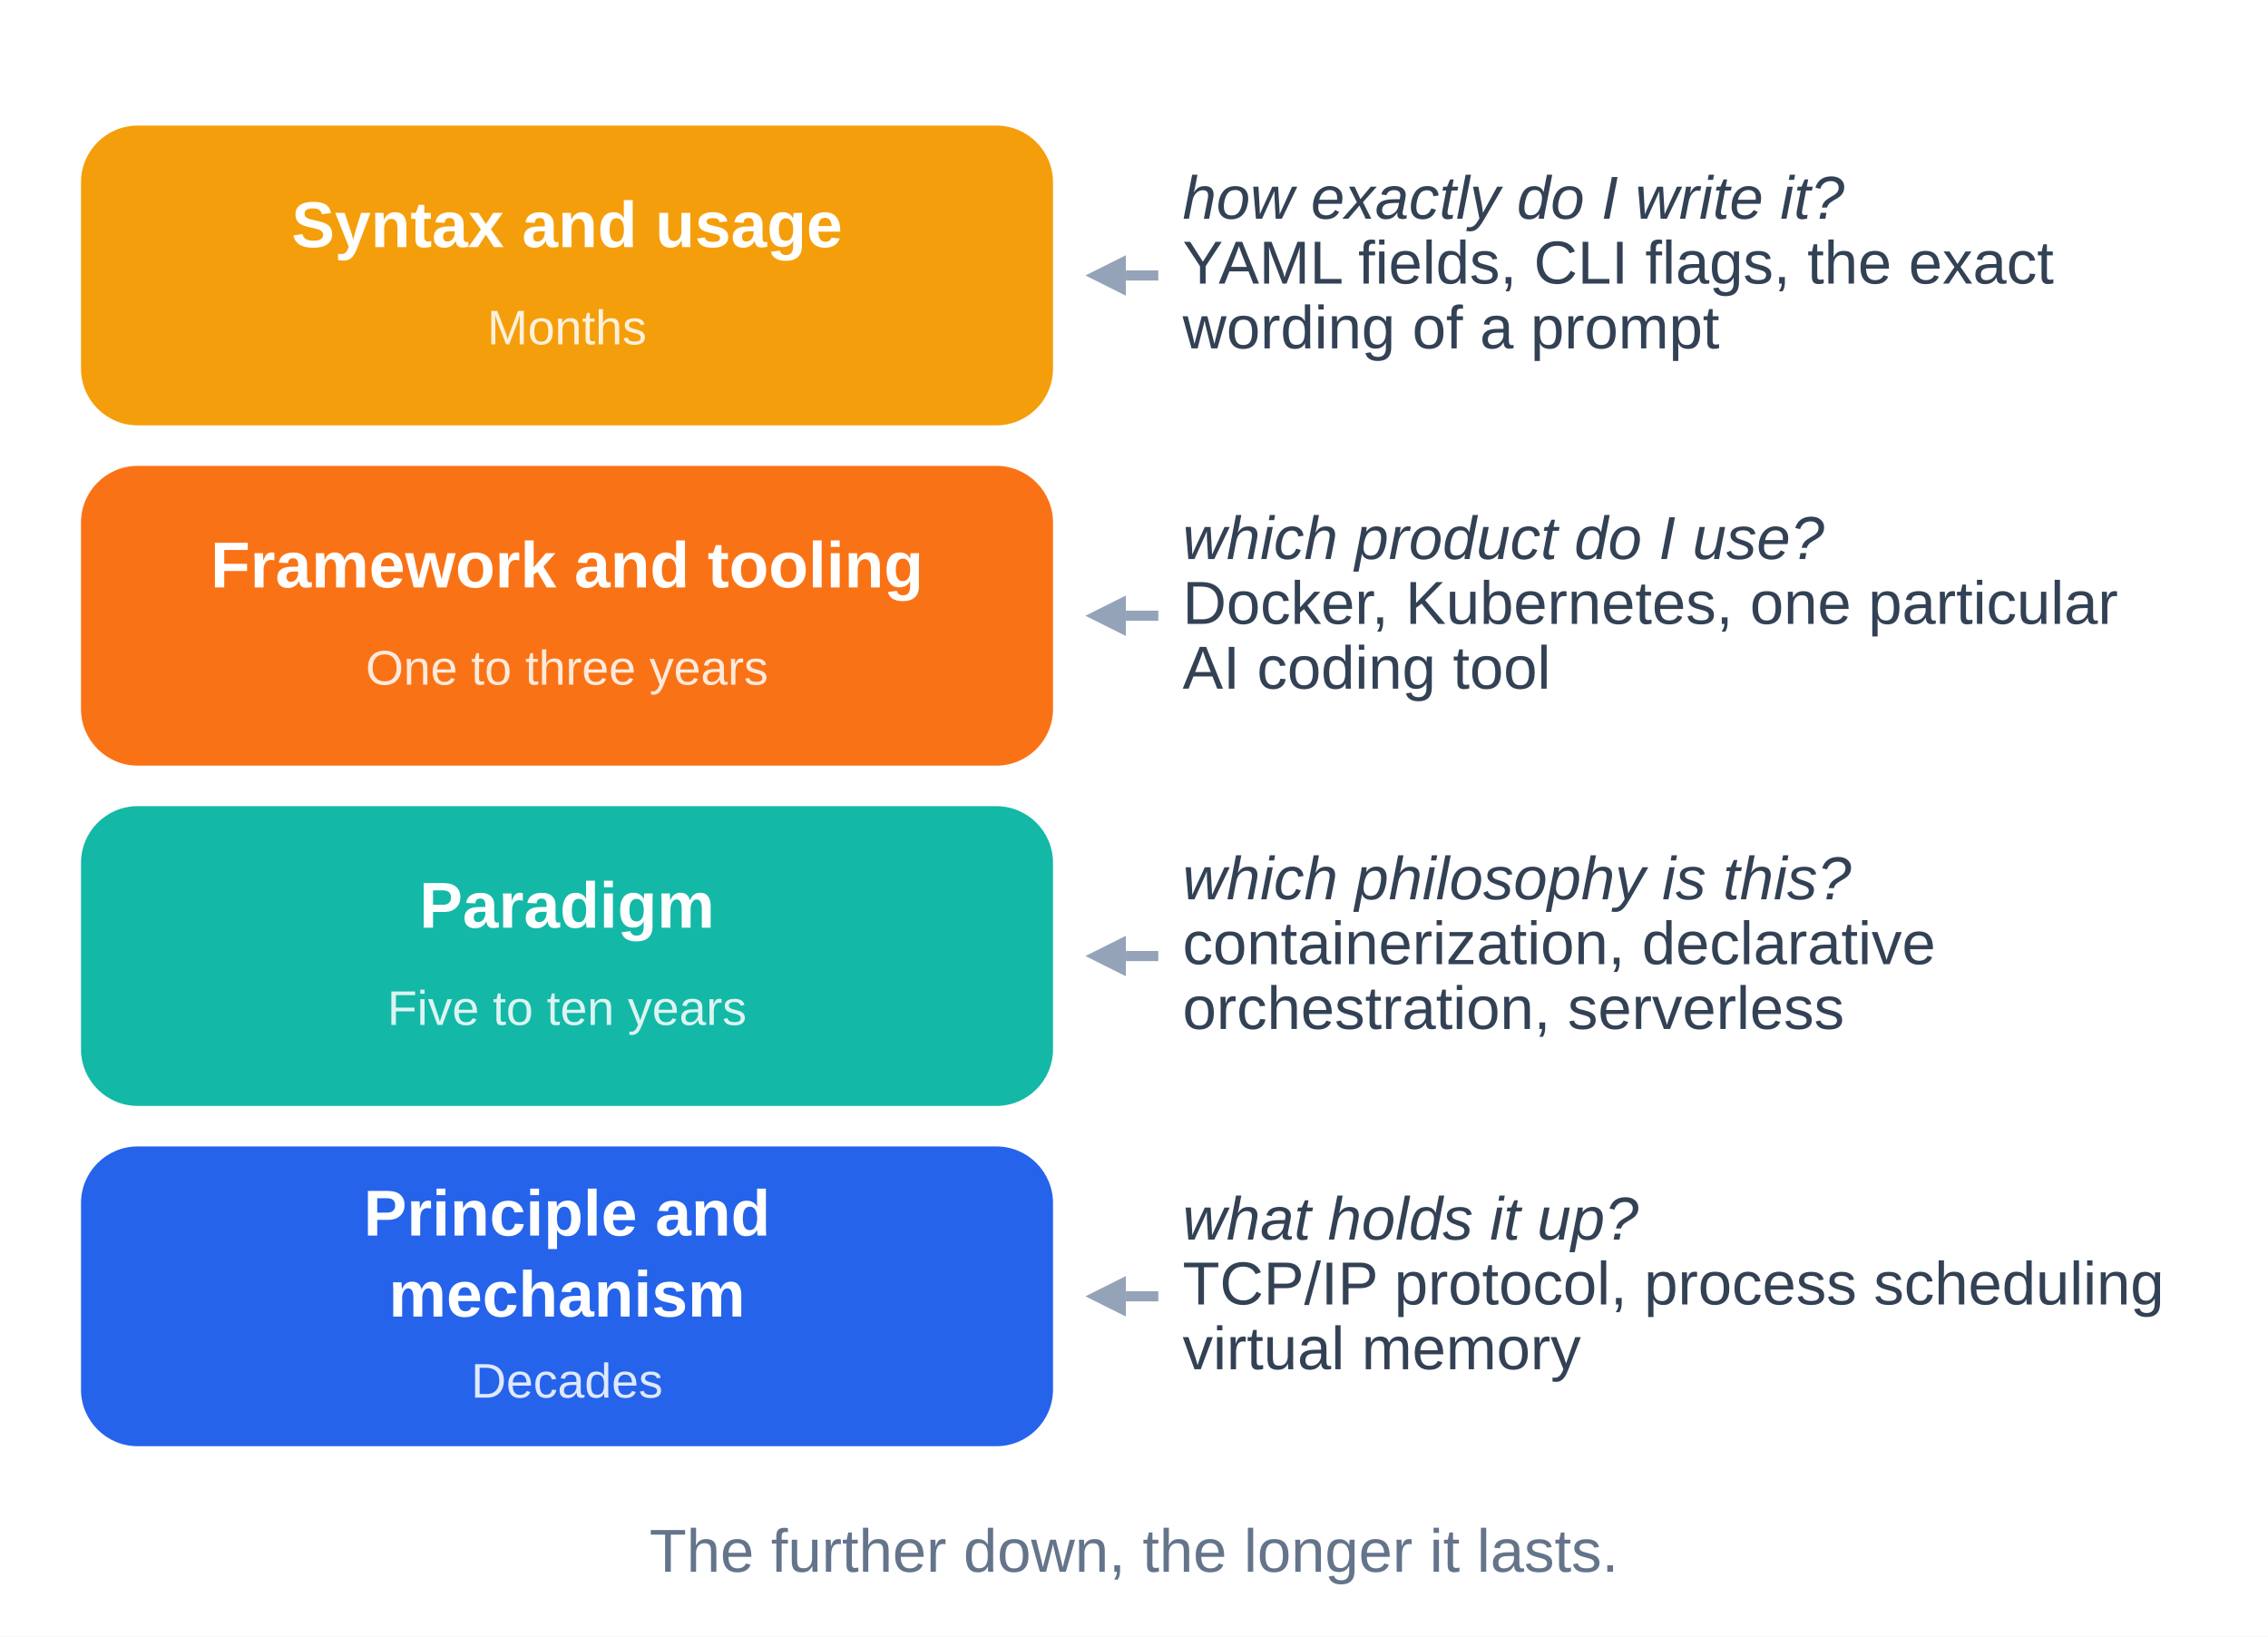
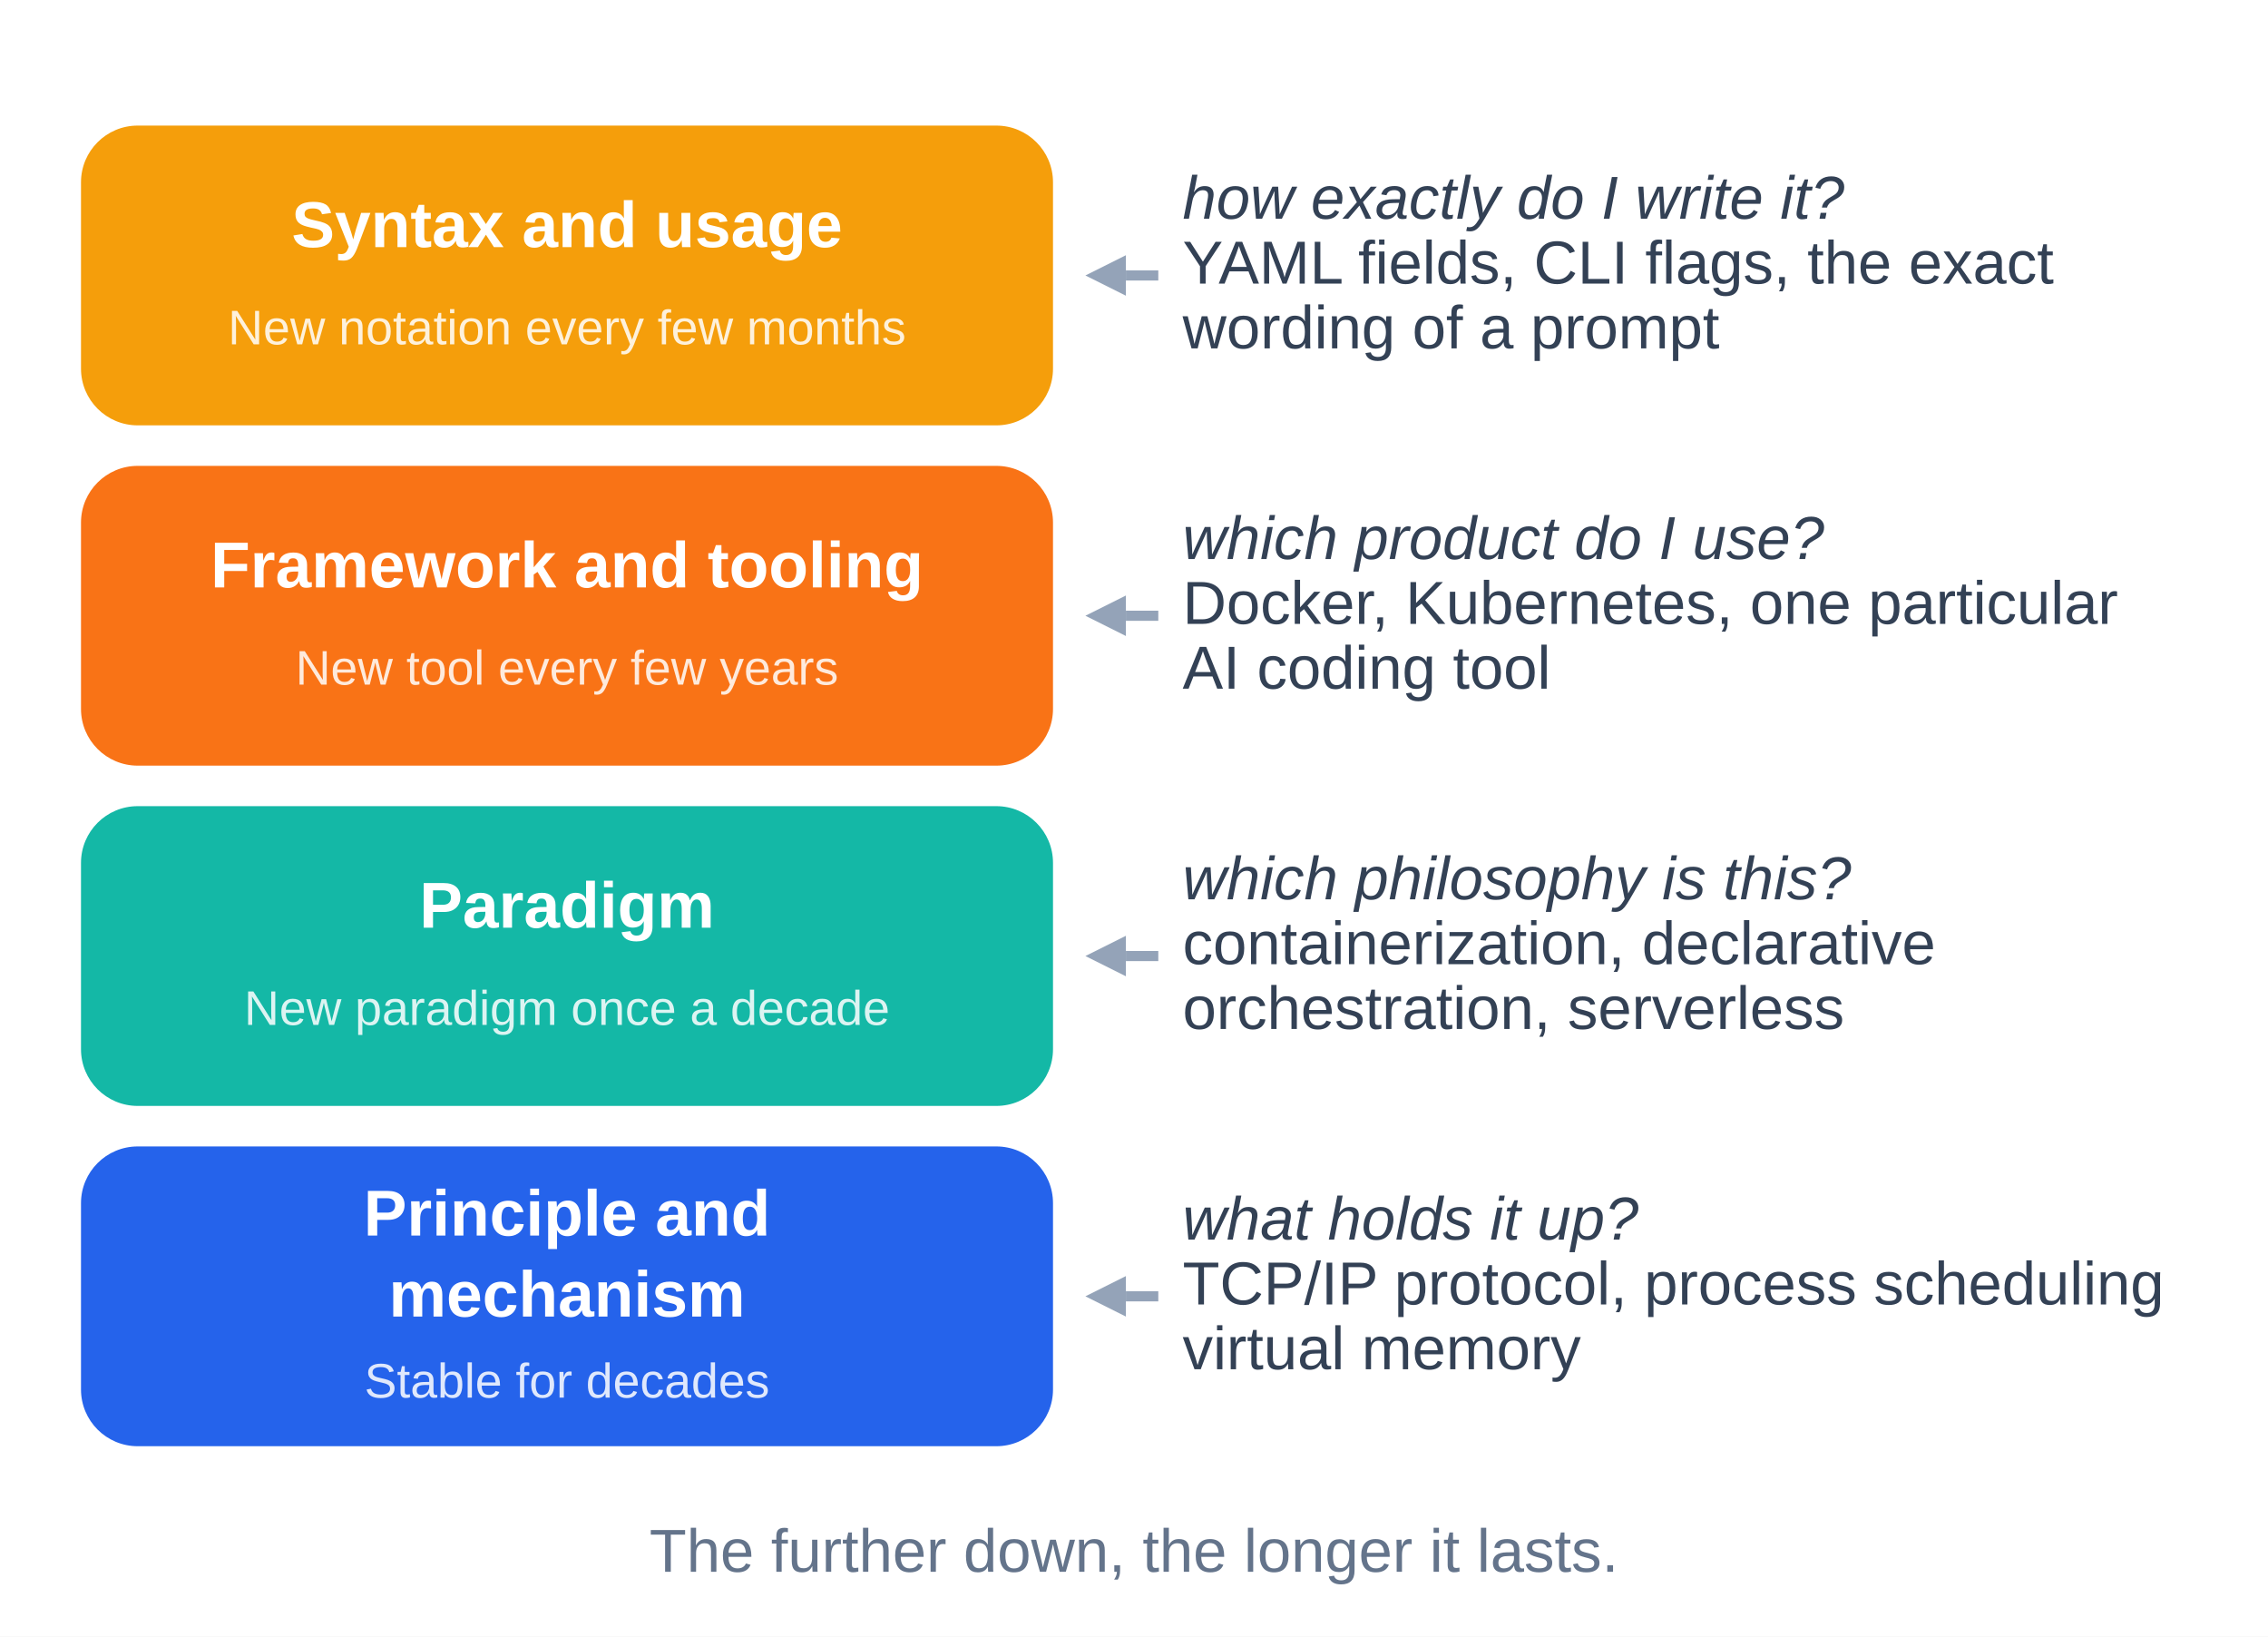
<svg xmlns="http://www.w3.org/2000/svg" viewBox="0 0 560 404" width="560" height="404" role="img" aria-labelledby="flTitle">
  <rect width="560" height="404" fill="#ffffff" />
  <g font-family="ui-sans-serif, -apple-system, 'Helvetica Neue', Arial, sans-serif">
    <rect x="20" y="31" width="240" height="74" rx="14" fill="#f59e0b" />
    <text x="140" y="61" font-size="16" font-weight="700" fill="#ffffff" text-anchor="middle">Syntax and usage</text>
-     <text x="140" y="85" font-size="12" fill="#ffffff" opacity="0.85" text-anchor="middle">Months</text>
+     <text x="140" y="85" font-size="12" fill="#ffffff" opacity="0.85" text-anchor="middle">New notation every few months</text>
    <line x1="286" y1="68" x2="278" y2="68" stroke="#94a3b8" stroke-width="2.5" />
    <polygon points="268,68 278,63 278,73" fill="#94a3b8" />
    <text x="292" y="54" font-size="15" fill="#334155" font-style="italic">how exactly do I write it?</text>
    <text x="292" y="70" font-size="15" fill="#334155">YAML fields, CLI flags, the exact</text>
    <text x="292" y="86" font-size="15" fill="#334155">wording of a prompt</text>
    <rect x="20" y="115" width="240" height="74" rx="14" fill="#f97316" />
    <text x="140" y="145" font-size="16" font-weight="700" fill="#ffffff" text-anchor="middle">Framework and tooling</text>
-     <text x="140" y="169" font-size="12" fill="#ffffff" opacity="0.85" text-anchor="middle">One to three years</text>
+     <text x="140" y="169" font-size="12" fill="#ffffff" opacity="0.85" text-anchor="middle">New tool every few years</text>
    <line x1="286" y1="152" x2="278" y2="152" stroke="#94a3b8" stroke-width="2.5" />
    <polygon points="268,152 278,147 278,157" fill="#94a3b8" />
    <text x="292" y="138" font-size="15" fill="#334155" font-style="italic">which product do I use?</text>
    <text x="292" y="154" font-size="15" fill="#334155">Docker, Kubernetes, one particular</text>
    <text x="292" y="170" font-size="15" fill="#334155">AI coding tool</text>
    <rect x="20" y="199" width="240" height="74" rx="14" fill="#14b8a6" />
    <text x="140" y="229" font-size="16" font-weight="700" fill="#ffffff" text-anchor="middle">Paradigm</text>
-     <text x="140" y="253" font-size="12" fill="#ffffff" opacity="0.85" text-anchor="middle">Five to ten years</text>
+     <text x="140" y="253" font-size="12" fill="#ffffff" opacity="0.85" text-anchor="middle">New paradigm once a decade</text>
    <line x1="286" y1="236" x2="278" y2="236" stroke="#94a3b8" stroke-width="2.5" />
    <polygon points="268,236 278,231 278,241" fill="#94a3b8" />
    <text x="292" y="222" font-size="15" fill="#334155" font-style="italic">which philosophy is this?</text>
    <text x="292" y="238" font-size="15" fill="#334155">containerization, declarative</text>
    <text x="292" y="254" font-size="15" fill="#334155">orchestration, serverless</text>
    <rect x="20" y="283" width="240" height="74" rx="14" fill="#2563eb" />
    <text x="140" y="305" font-size="16" font-weight="700" fill="#ffffff" text-anchor="middle">Principle and</text>
    <text x="140" y="325" font-size="16" font-weight="700" fill="#ffffff" text-anchor="middle">mechanism</text>
-     <text x="140" y="345" font-size="12" fill="#ffffff" opacity="0.85" text-anchor="middle">Decades</text>
+     <text x="140" y="345" font-size="12" fill="#ffffff" opacity="0.85" text-anchor="middle">Stable for decades</text>
    <line x1="286" y1="320" x2="278" y2="320" stroke="#94a3b8" stroke-width="2.5" />
    <polygon points="268,320 278,315 278,325" fill="#94a3b8" />
    <text x="292" y="306" font-size="15" fill="#334155" font-style="italic">what holds it up?</text>
    <text x="292" y="322" font-size="15" fill="#334155">TCP/IP protocol, process scheduling</text>
    <text x="292" y="338" font-size="15" fill="#334155">virtual memory</text>
    <text x="280" y="388" font-size="15" fill="#64748b" text-anchor="middle">The further down, the longer it lasts.</text>
  </g>
</svg>
